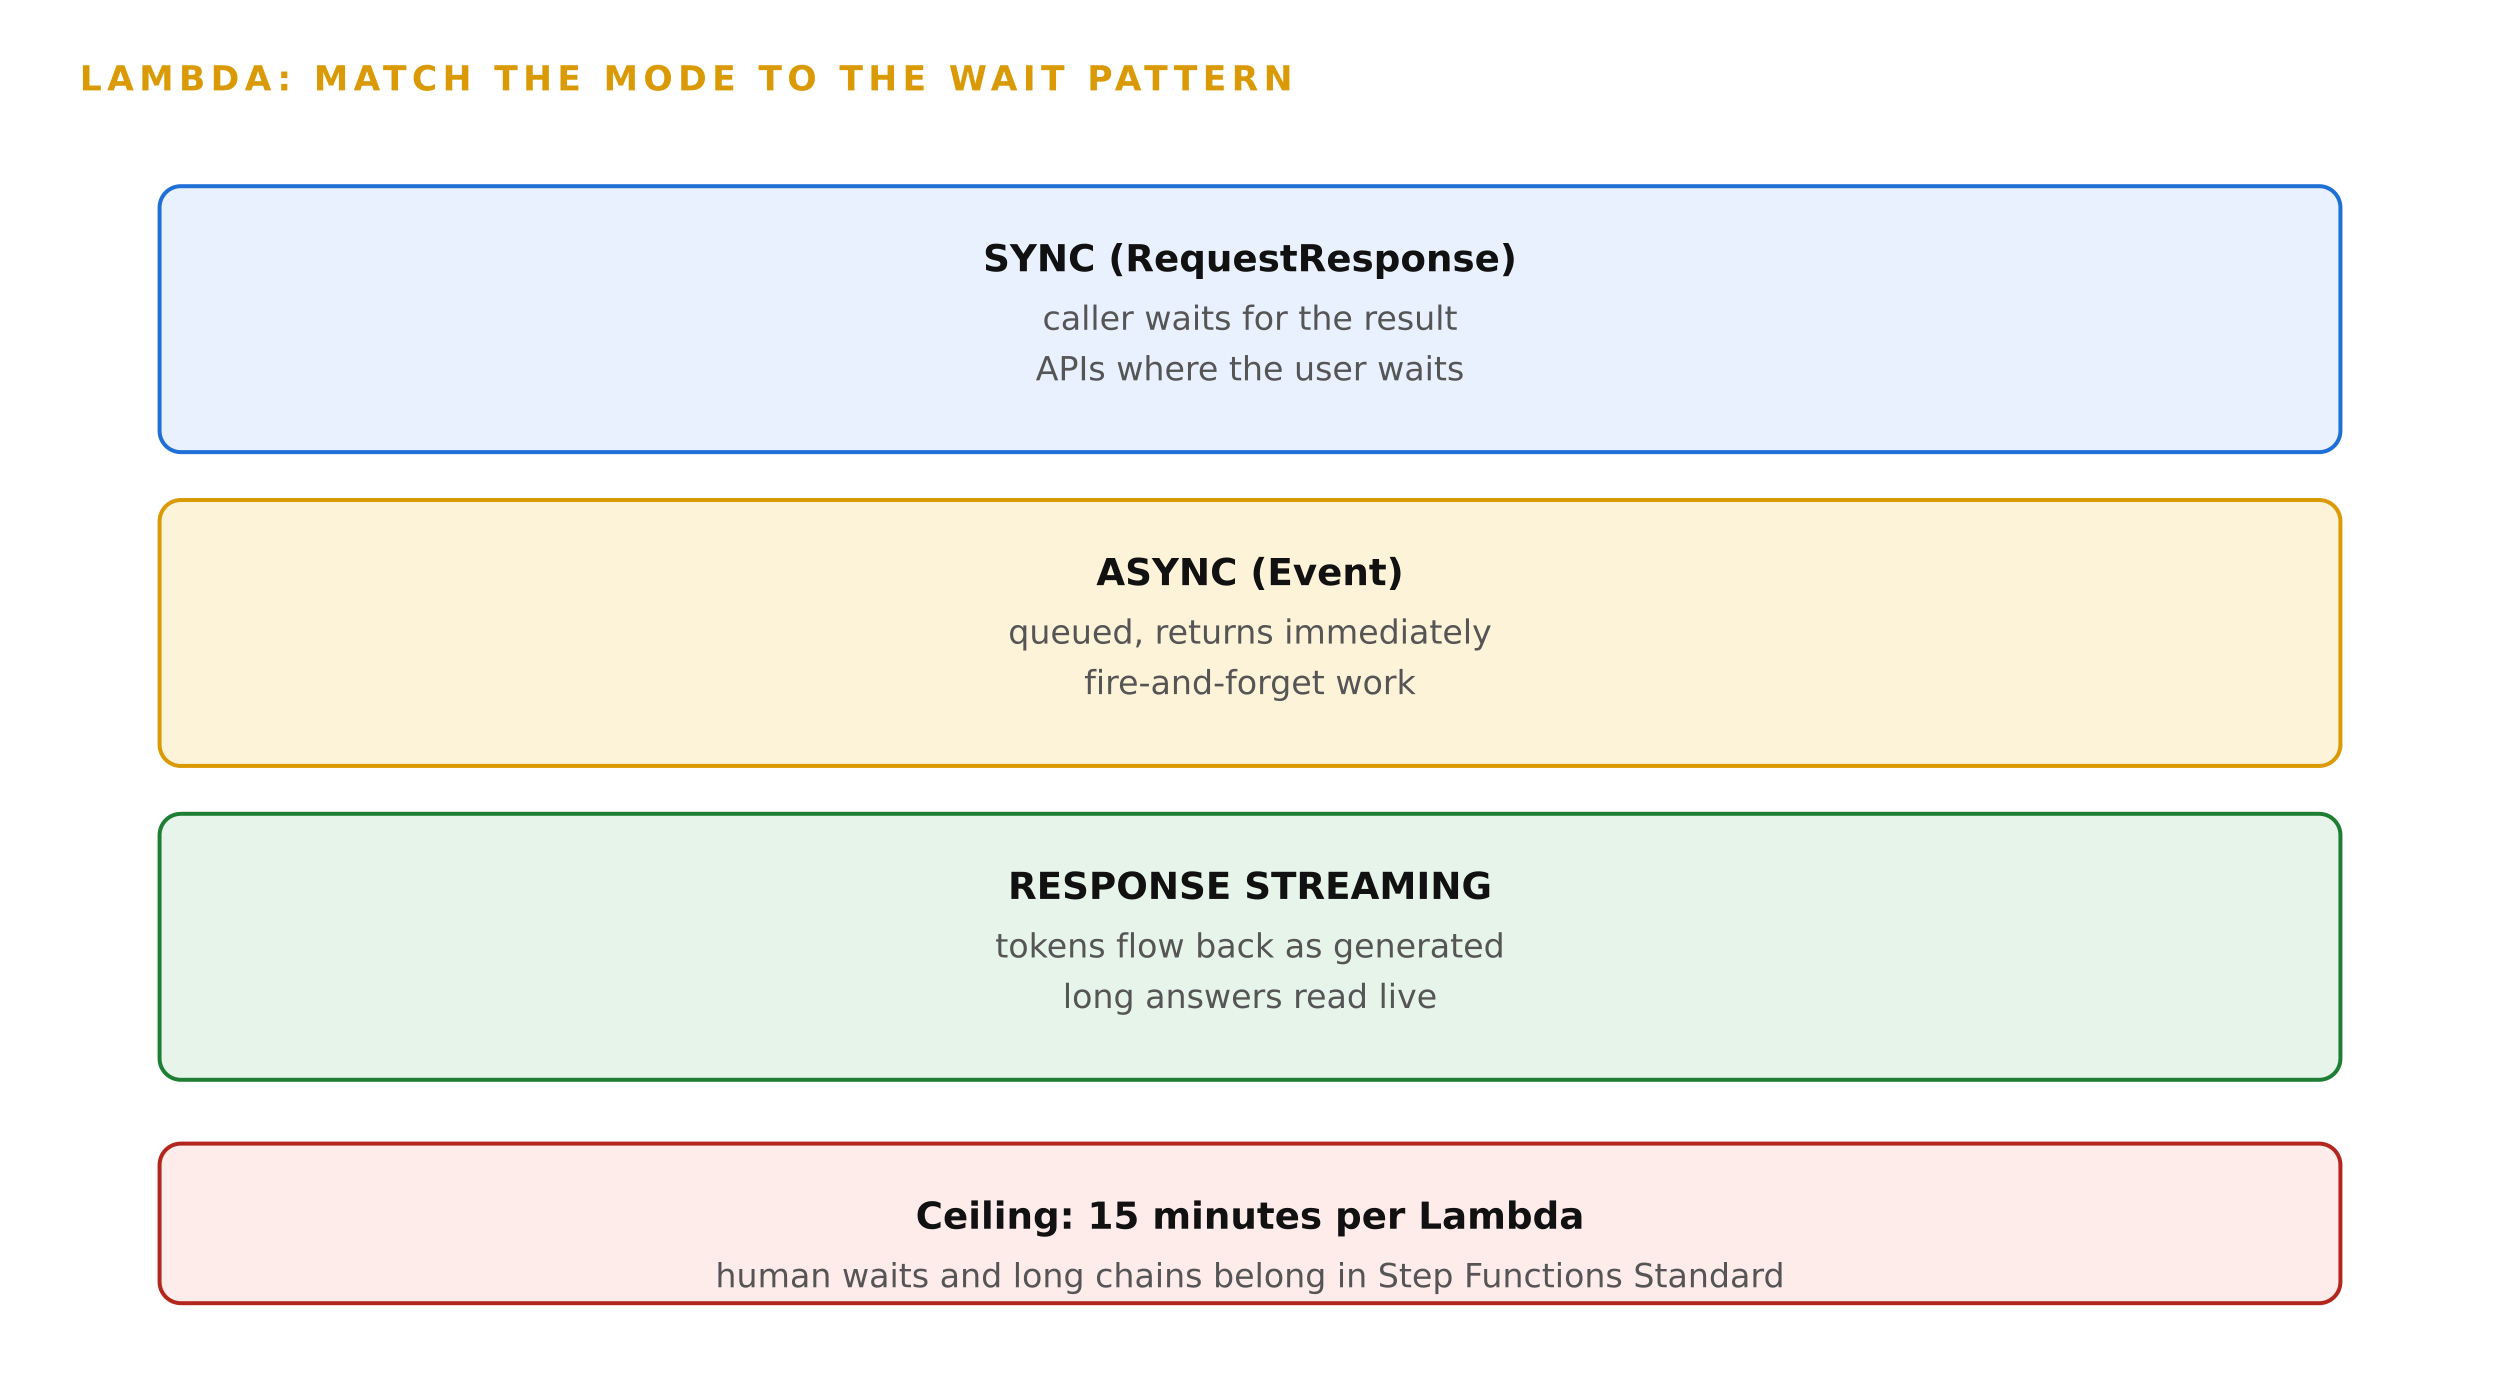
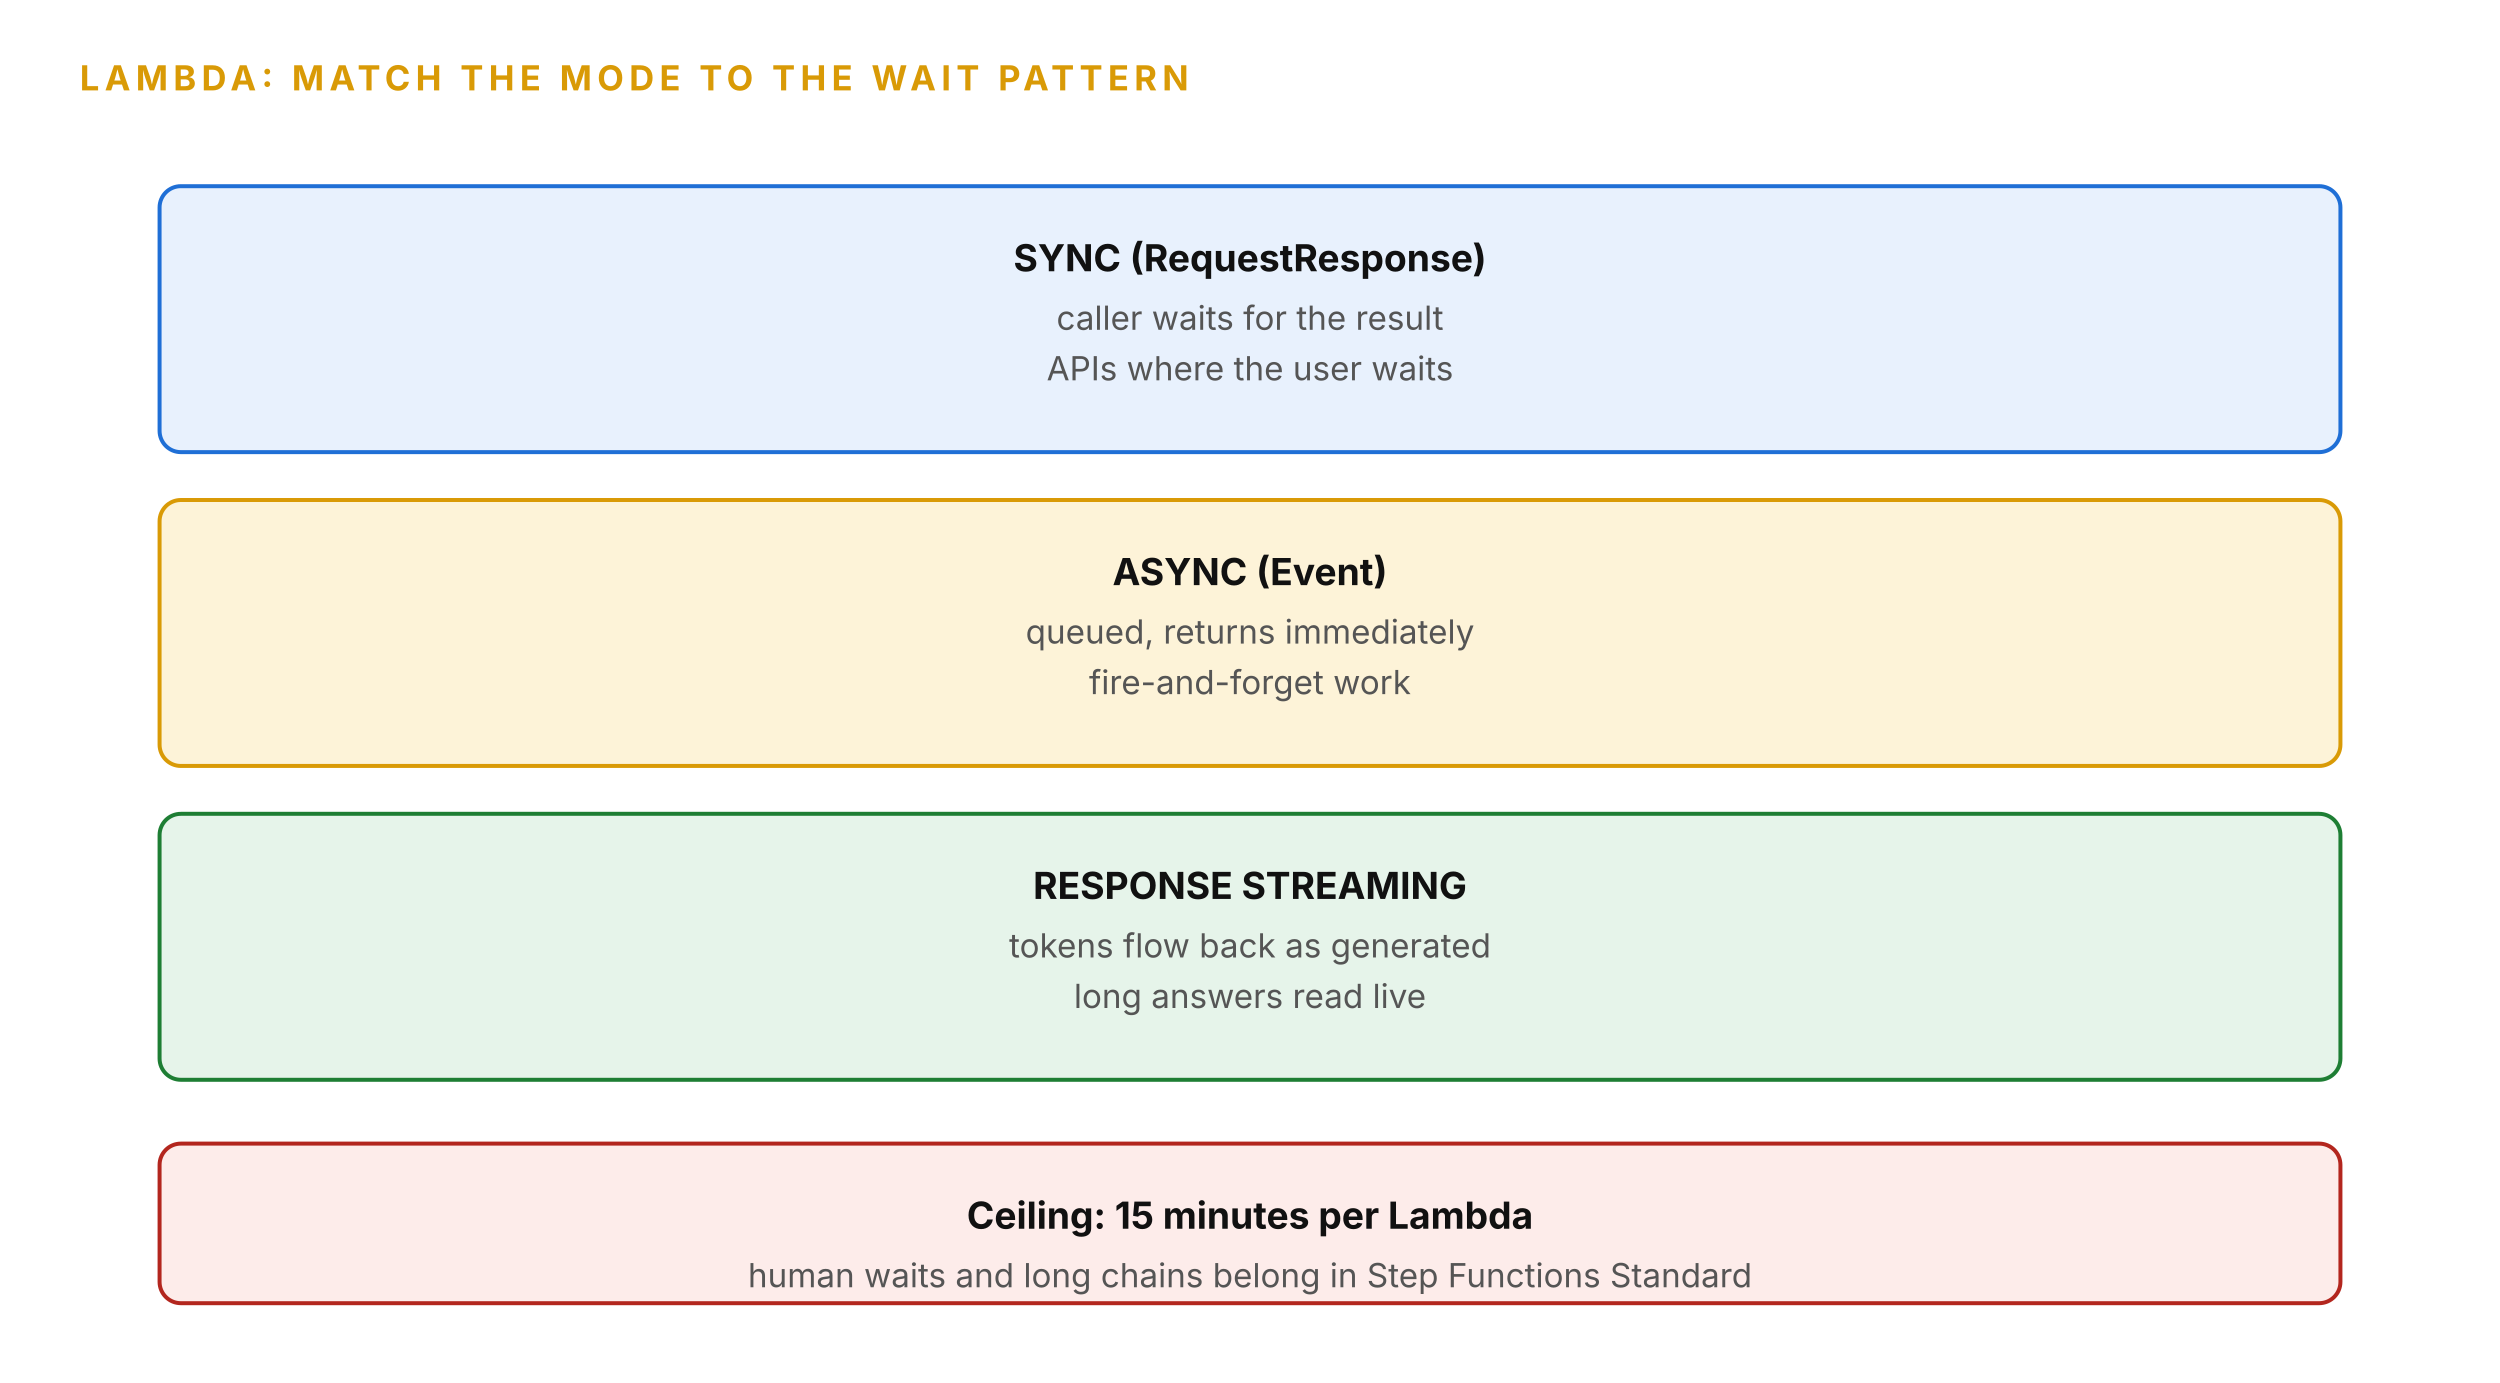
- <svg xmlns="http://www.w3.org/2000/svg" width="100%" viewBox="0 0 940 520" role="img" style="background:#ffffff;font-family:DejaVu Sans,Verdana,sans-serif" aria-label="Lambda invocation modes: sync, async, streaming">
+ <svg xmlns="http://www.w3.org/2000/svg" width="100%" viewBox="0 0 940 520" role="img" style="background:#ffffff;font-family:'Anthropic Sans',Inter,'Source Sans 3','IBM Plex Sans',sans-serif" aria-label="Lambda invocation modes: sync, async, streaming">
  <defs>
    <marker id="aip-lambdachoice-ah" viewBox="0 0 10 10" refX="8" refY="5" markerWidth="7" markerHeight="7" orient="auto-start-reverse">
      <path d="M0,0 L10,5 L0,10 z" fill="#666666" />
    </marker>
  </defs>
  <rect x="0" y="0" width="940" height="520" fill="#ffffff" />
  <text x="30" y="34" font-size="13" font-weight="bold" fill="#d99a06" letter-spacing="2">LAMBDA: MATCH THE MODE TO THE WAIT PATTERN</text>
  <rect x="60" y="70" width="820" height="100" rx="8" fill="#e8f1fd" stroke="#1f6fd6" stroke-width="1.5" />
  <text x="470.0" y="102" text-anchor="middle" font-size="14" fill="#111111" font-weight="bold">SYNC (RequestResponse)</text>
  <text x="470.0" y="124" text-anchor="middle" font-size="12.5" fill="#555555">caller waits for the result</text>
  <text x="470.0" y="143" text-anchor="middle" font-size="12.5" fill="#555555">APIs where the user waits</text>
  <rect x="60" y="188" width="820" height="100" rx="8" fill="#fdf3d8" stroke="#d99a06" stroke-width="1.5" />
  <text x="470.0" y="220" text-anchor="middle" font-size="14" fill="#111111" font-weight="bold">ASYNC (Event)</text>
  <text x="470.0" y="242" text-anchor="middle" font-size="12.5" fill="#555555">queued, returns immediately</text>
  <text x="470.0" y="261" text-anchor="middle" font-size="12.5" fill="#555555">fire-and-forget work</text>
  <rect x="60" y="306" width="820" height="100" rx="8" fill="#e6f4ea" stroke="#1e7e34" stroke-width="1.5" />
  <text x="470.0" y="338" text-anchor="middle" font-size="14" fill="#111111" font-weight="bold">RESPONSE STREAMING</text>
  <text x="470.0" y="360" text-anchor="middle" font-size="12.5" fill="#555555">tokens flow back as generated</text>
  <text x="470.0" y="379" text-anchor="middle" font-size="12.5" fill="#555555">long answers read live</text>
  <rect x="60" y="430" width="820" height="60" rx="8" fill="#fdecea" stroke="#b3261e" stroke-width="1.5" />
  <text x="470.0" y="462" text-anchor="middle" font-size="14" fill="#111111" font-weight="bold">Ceiling: 15 minutes per Lambda</text>
  <text x="470.0" y="484" text-anchor="middle" font-size="12.5" fill="#555555">human waits and long chains belong in Step Functions Standard</text>
</svg>
